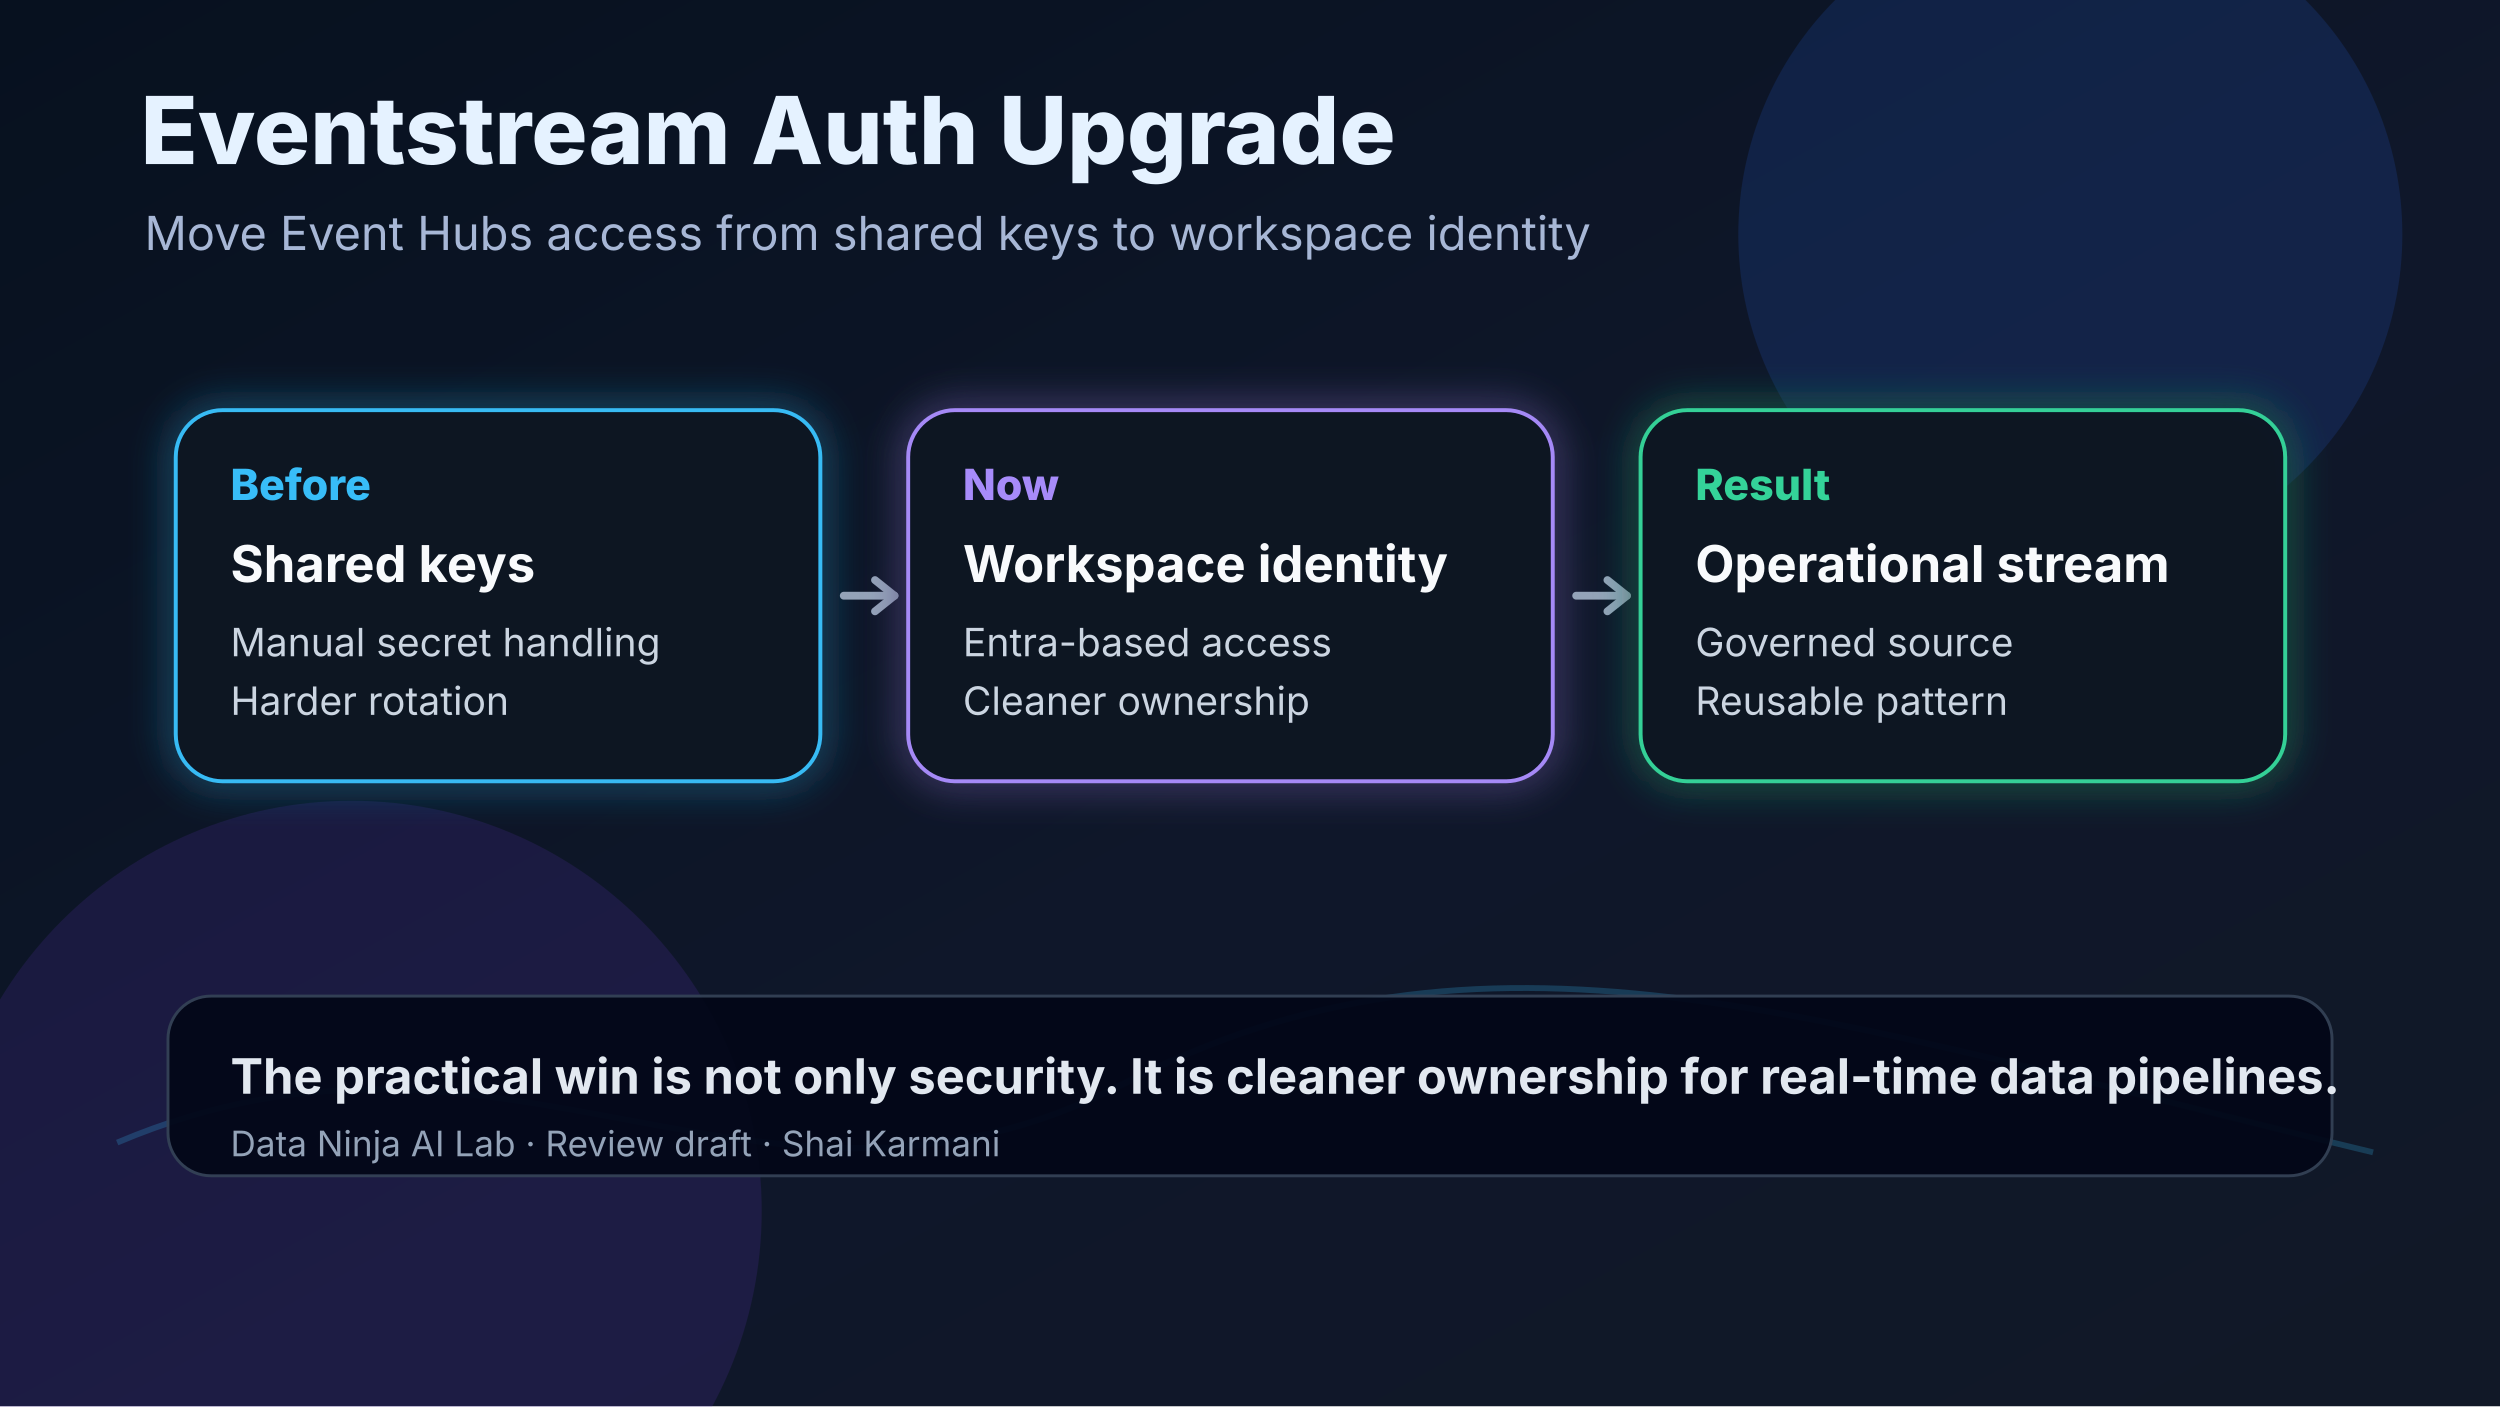
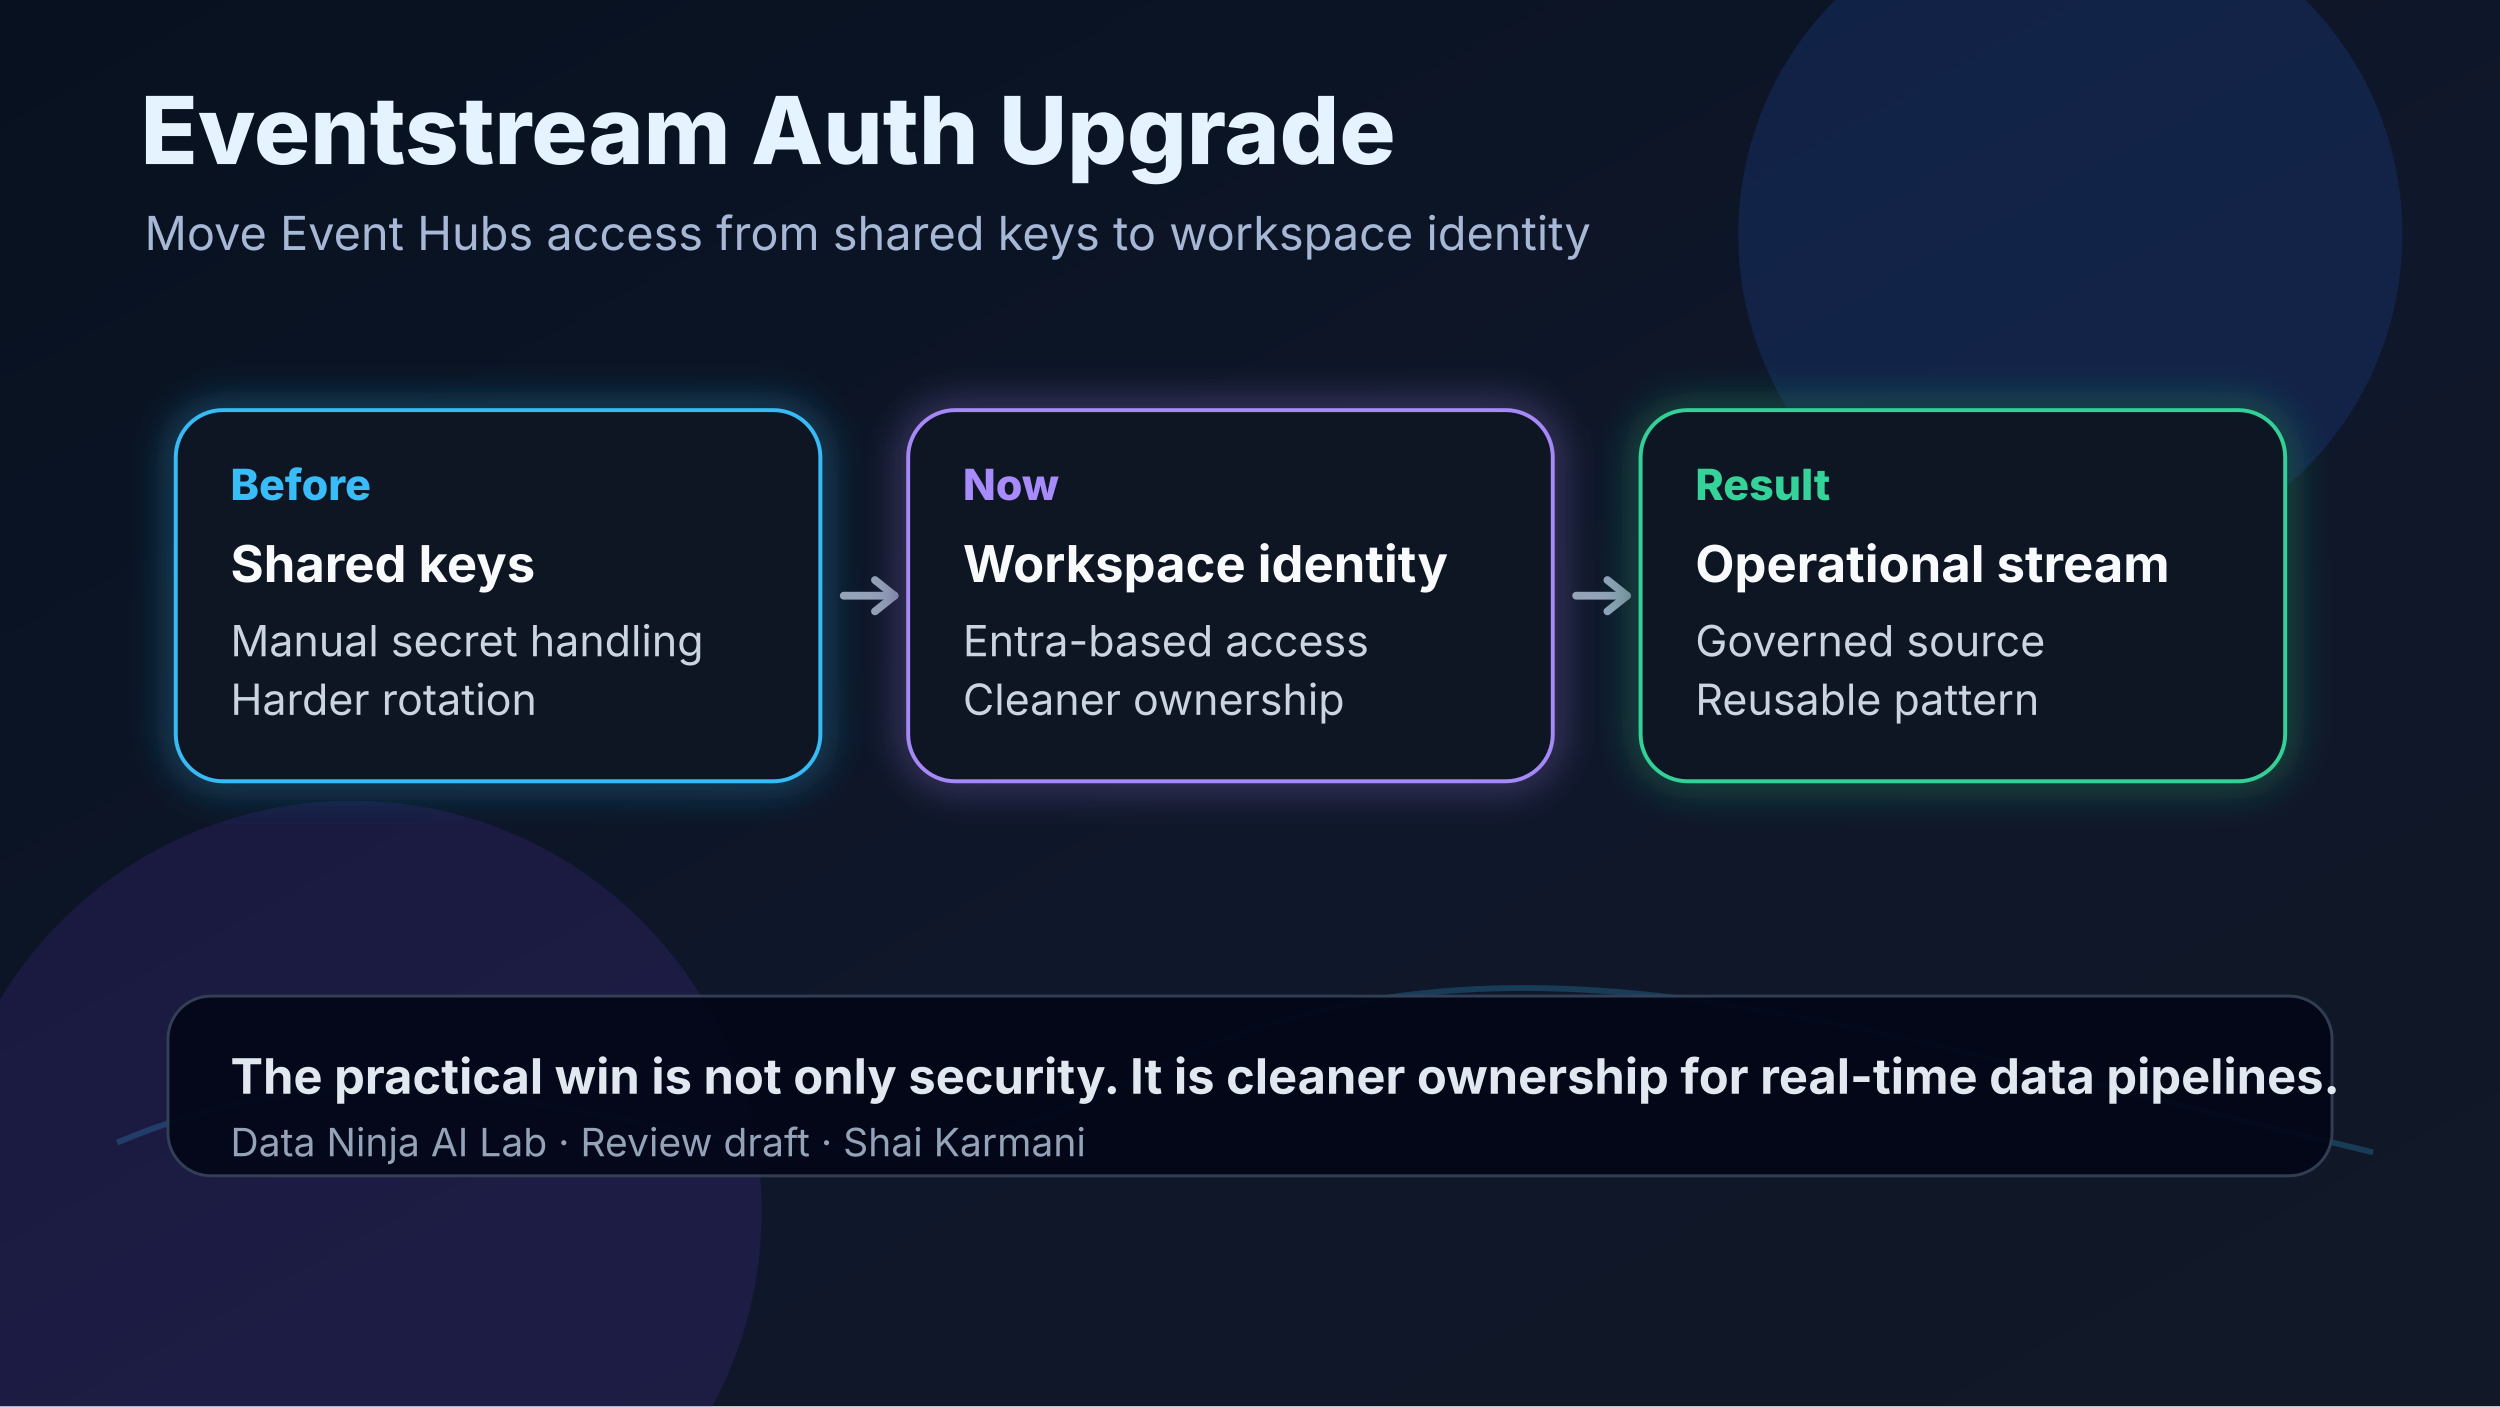
<svg xmlns="http://www.w3.org/2000/svg" width="1280" height="720" viewBox="0 0 1280 720" role="img" aria-labelledby="title desc">
  <defs>
    <linearGradient id="bg" x1="0" y1="0" x2="1" y2="1">
      <stop offset="0%" stop-color="#07111f" />
      <stop offset="55%" stop-color="#0f172a" />
      <stop offset="100%" stop-color="#111827" />
    </linearGradient>
    <filter id="glow" x="-30%" y="-30%" width="160%" height="160%">
      <feGaussianBlur stdDeviation="10" result="blur" />
      <feMerge>
        <feMergeNode in="blur" />
        <feMergeNode in="SourceGraphic" />
      </feMerge>
    </filter>
  </defs>
  <rect width="1280" height="720" fill="url(#bg)" />
  <circle cx="1060" cy="120" r="170" fill="#2563eb" opacity="0.16" />
  <circle cx="180" cy="620" r="210" fill="#7c3aed" opacity="0.13" />
  <path d="M60 585 C260 500 390 650 575 555 S925 520 1215 590" stroke="#38bdf8" stroke-opacity="0.22" stroke-width="3" fill="none" />
  <text x="72" y="84" fill="#e5f2ff" font-family="Inter, Segoe UI, Arial, sans-serif" font-size="48" font-weight="800">Eventstream Auth Upgrade</text>
  <text x="74" y="128" fill="#a7b7d6" font-family="Inter, Segoe UI, Arial, sans-serif" font-size="24">Move Event Hubs access from shared keys to workspace identity</text>
  <g filter="url(#glow)">
    <rect x="90" y="210" width="330" height="190" rx="24" fill="#0b1222" stroke="#38bdf8" stroke-width="2" opacity="0.98" />
  </g>
  <text x="118" y="256" fill="#38bdf8" font-family="Inter, Segoe UI, Arial, sans-serif" font-size="22" font-weight="800">Before</text>
  <text x="118" y="298" fill="#f8fafc" font-family="Inter, Segoe UI, Arial, sans-serif" font-size="26" font-weight="750">Shared keys</text>
-   <text x="118" y="336" fill="#cbd5e1" font-family="Inter, Segoe UI, Arial, sans-serif" font-size="20">Manual secret handling</text>
-   <text x="118" y="366" fill="#cbd5e1" font-family="Inter, Segoe UI, Arial, sans-serif" font-size="20">Harder rotation</text>
+   <text x="118" y="336" fill="#cbd5e1" font-family="Inter, Segoe UI, Arial, sans-serif" font-size="22">Manual secret handling</text>
+   <text x="118" y="366" fill="#cbd5e1" font-family="Inter, Segoe UI, Arial, sans-serif" font-size="22">Harder rotation</text>
  <path d="M432 305 H458" stroke="#94a3b8" stroke-width="4" stroke-linecap="round" />
  <path d="M458 305 l-10 -8 m10 8 l-10 8" stroke="#94a3b8" stroke-width="4" stroke-linecap="round" fill="none" />
  <g filter="url(#glow)">
    <rect x="465" y="210" width="330" height="190" rx="24" fill="#0b1222" stroke="#a78bfa" stroke-width="2" opacity="0.98" />
  </g>
  <text x="493" y="256" fill="#a78bfa" font-family="Inter, Segoe UI, Arial, sans-serif" font-size="22" font-weight="800">Now</text>
  <text x="493" y="298" fill="#f8fafc" font-family="Inter, Segoe UI, Arial, sans-serif" font-size="26" font-weight="750">Workspace identity</text>
-   <text x="493" y="336" fill="#cbd5e1" font-family="Inter, Segoe UI, Arial, sans-serif" font-size="20">Entra-based access</text>
-   <text x="493" y="366" fill="#cbd5e1" font-family="Inter, Segoe UI, Arial, sans-serif" font-size="20">Cleaner ownership</text>
+   <text x="493" y="336" fill="#cbd5e1" font-family="Inter, Segoe UI, Arial, sans-serif" font-size="22">Entra-based access</text>
+   <text x="493" y="366" fill="#cbd5e1" font-family="Inter, Segoe UI, Arial, sans-serif" font-size="22">Cleaner ownership</text>
  <path d="M807 305 H833" stroke="#94a3b8" stroke-width="4" stroke-linecap="round" />
  <path d="M833 305 l-10 -8 m10 8 l-10 8" stroke="#94a3b8" stroke-width="4" stroke-linecap="round" fill="none" />
  <g filter="url(#glow)">
    <rect x="840" y="210" width="330" height="190" rx="24" fill="#0b1222" stroke="#34d399" stroke-width="2" opacity="0.98" />
  </g>
  <text x="868" y="256" fill="#34d399" font-family="Inter, Segoe UI, Arial, sans-serif" font-size="22" font-weight="800">Result</text>
  <text x="868" y="298" fill="#f8fafc" font-family="Inter, Segoe UI, Arial, sans-serif" font-size="26" font-weight="750">Operational stream</text>
-   <text x="868" y="336" fill="#cbd5e1" font-family="Inter, Segoe UI, Arial, sans-serif" font-size="20">Governed source</text>
-   <text x="868" y="366" fill="#cbd5e1" font-family="Inter, Segoe UI, Arial, sans-serif" font-size="20">Reusable pattern</text>
+   <text x="868" y="336" fill="#cbd5e1" font-family="Inter, Segoe UI, Arial, sans-serif" font-size="22">Governed source</text>
+   <text x="868" y="366" fill="#cbd5e1" font-family="Inter, Segoe UI, Arial, sans-serif" font-size="22">Reusable pattern</text>
  <rect x="86" y="510" width="1108" height="92" rx="22" fill="#020617" stroke="#334155" stroke-width="1.5" opacity="0.94" />
  <text x="118" y="560" fill="#e2e8f0" font-family="Inter, Segoe UI, Arial, sans-serif" font-size="25" font-weight="700">The practical win is not only security. It is cleaner ownership for real-time data pipelines.</text>
-   <text x="118" y="592" fill="#94a3b8" font-family="Inter, Segoe UI, Arial, sans-serif" font-size="18">Data Ninja AI Lab · Review draft · Shai Karmani</text>
+   <text x="118" y="592" fill="#94a3b8" font-family="Inter, Segoe UI, Arial, sans-serif" font-size="20">Data Ninja AI Lab · Review draft · Shai Karmani</text>
</svg>
